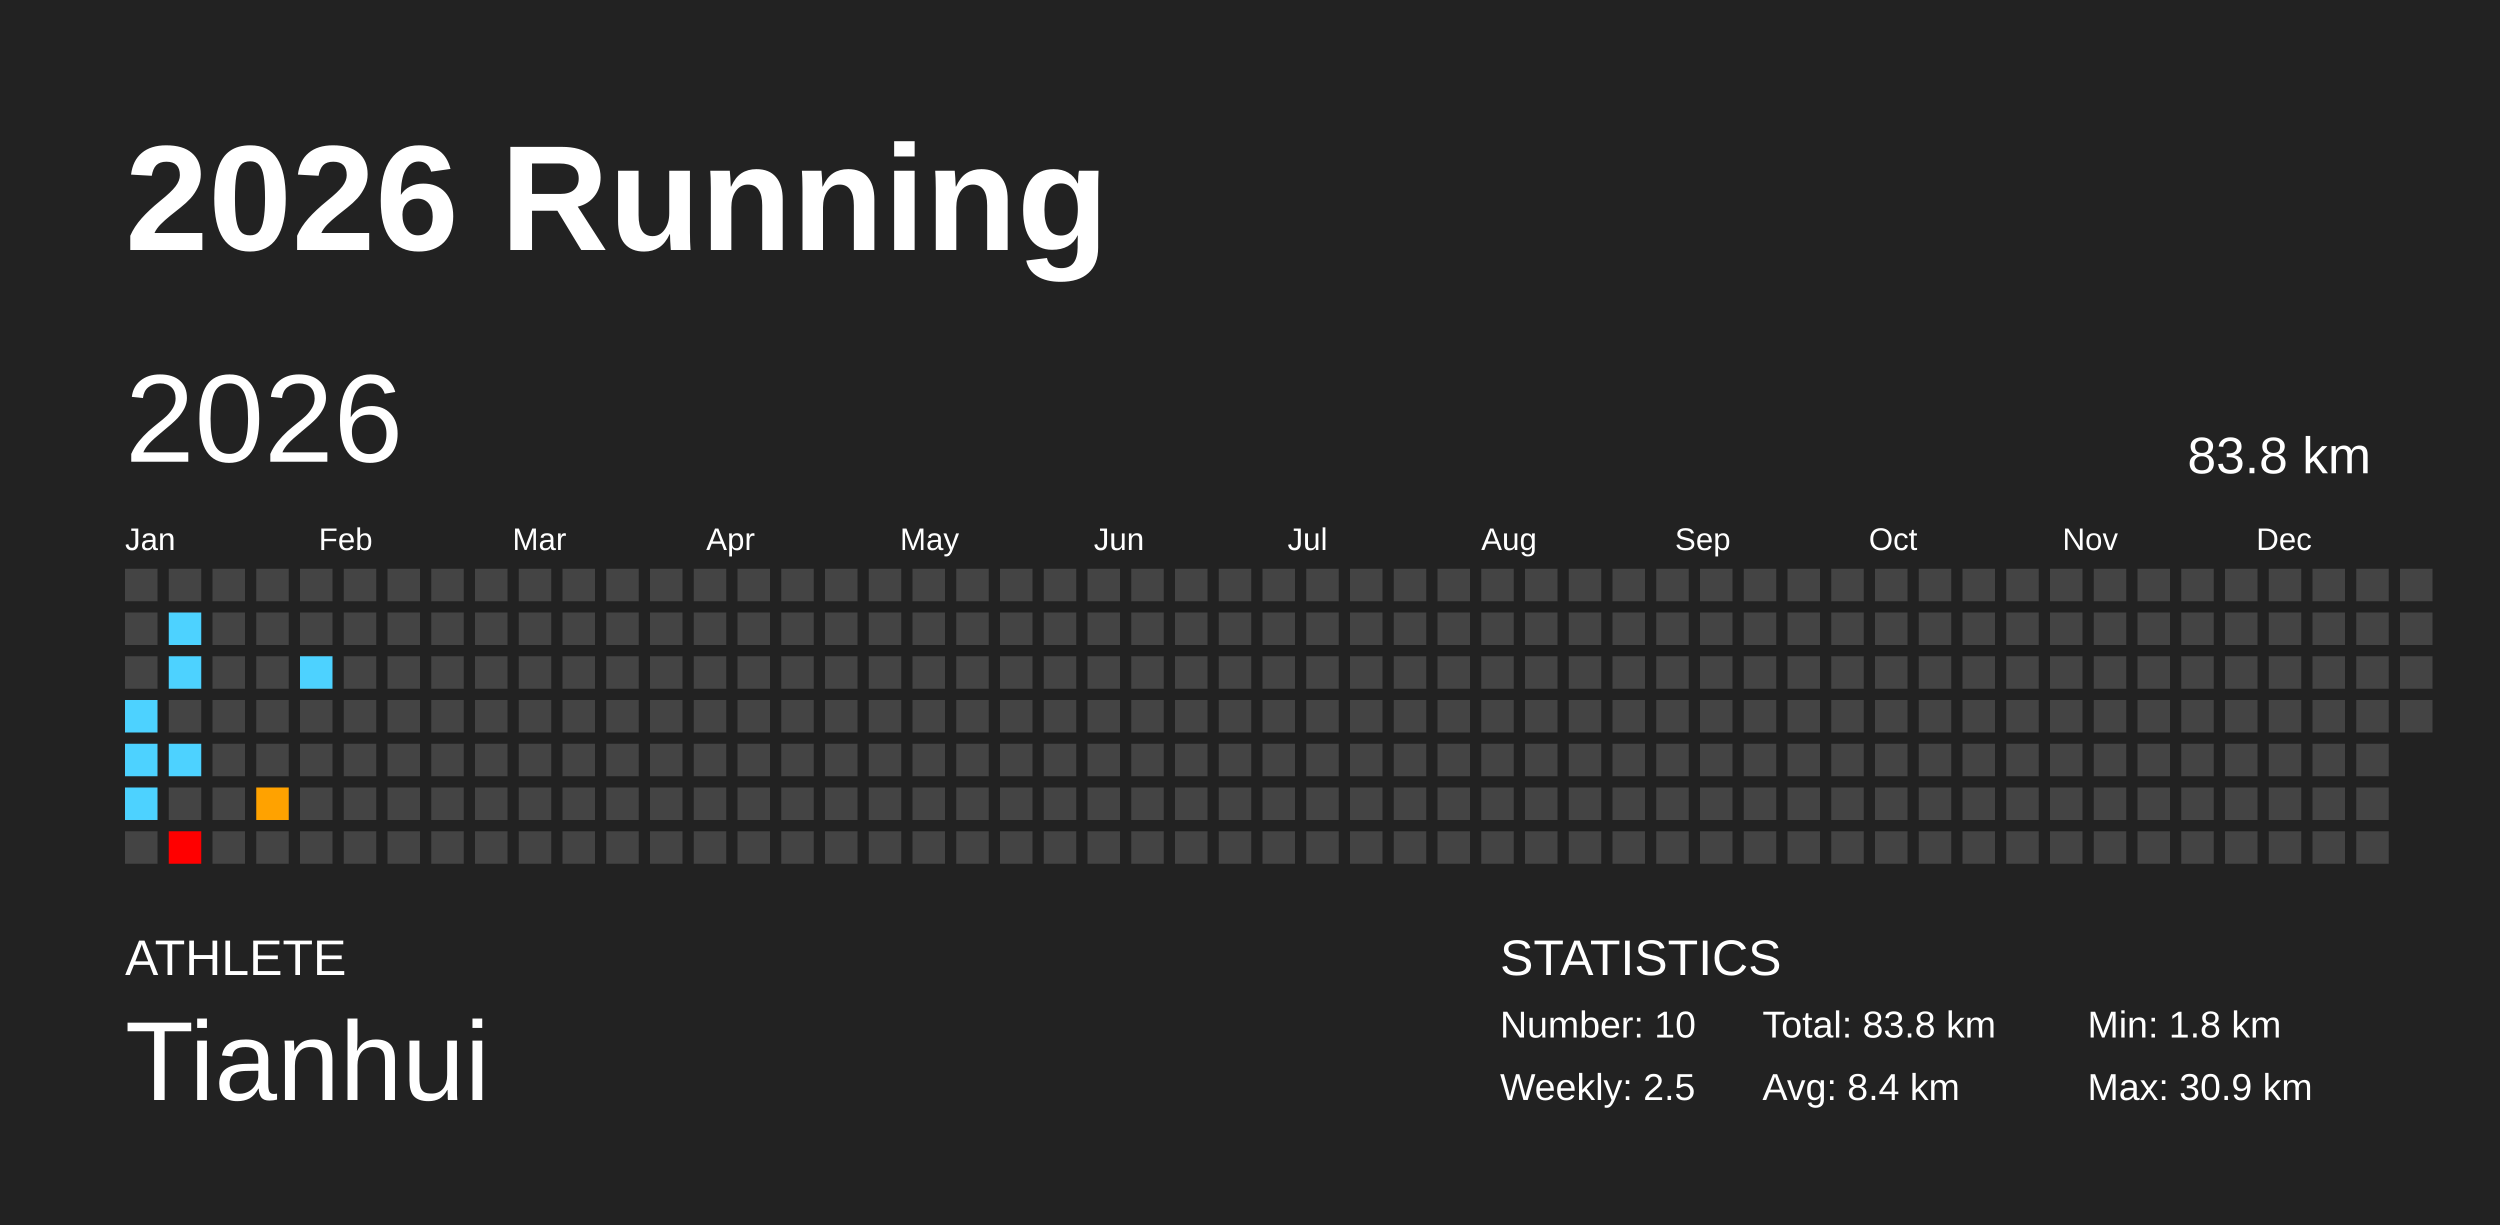
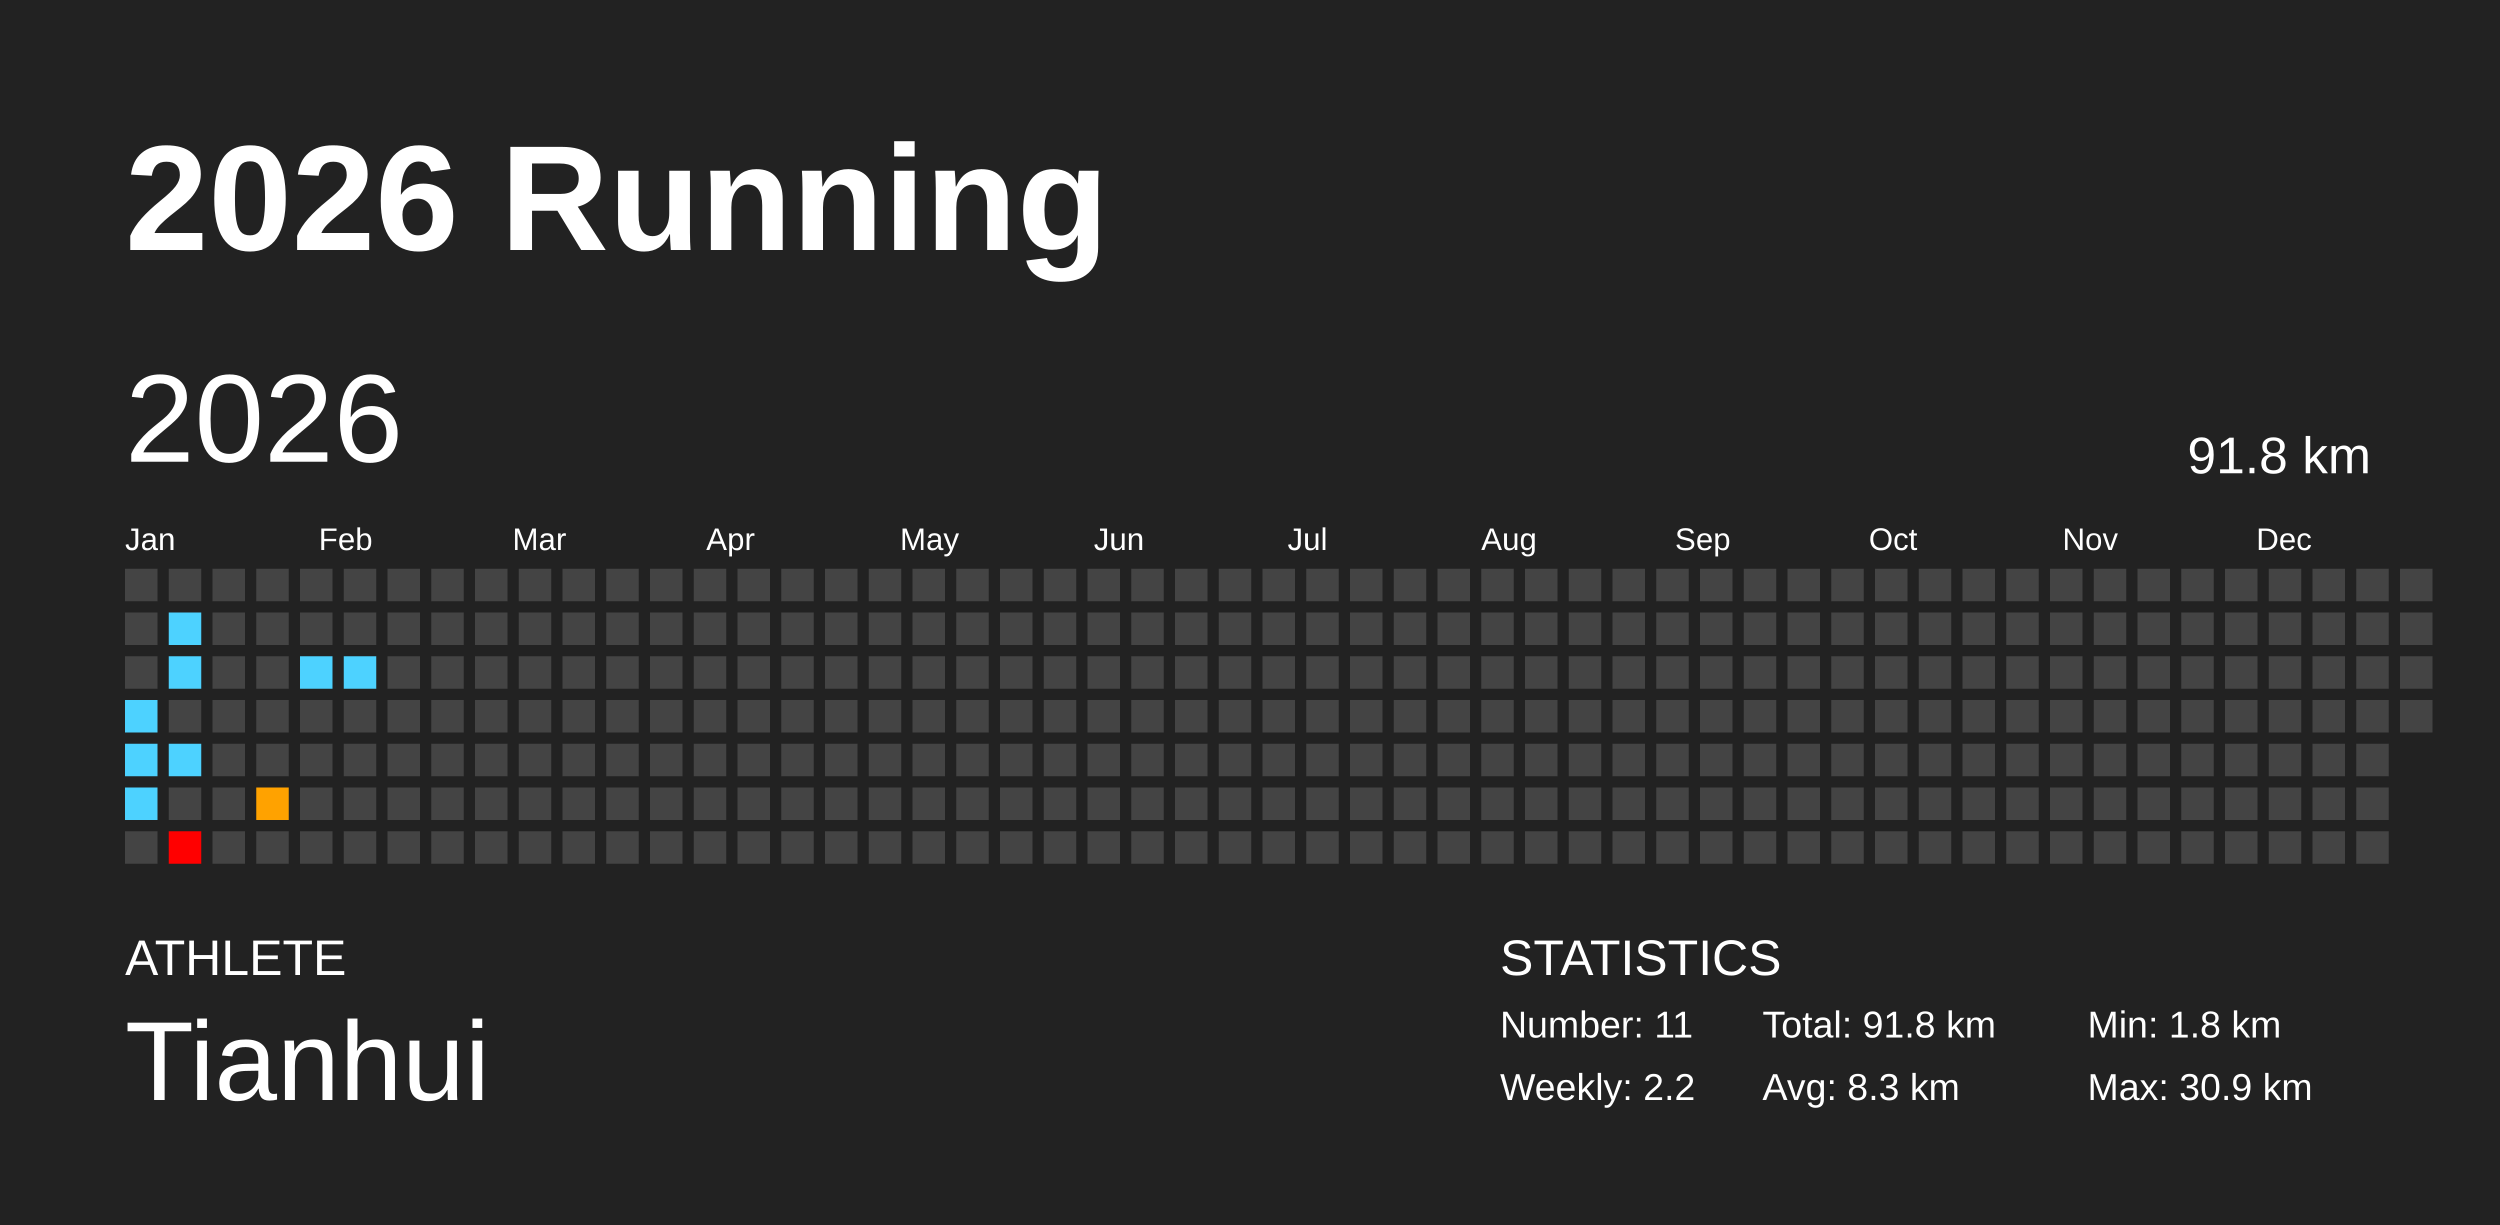
<svg xmlns="http://www.w3.org/2000/svg" baseProfile="full" height="98mm" version="1.1" viewBox="0,0,200,98" width="200mm">
  <defs />
  <rect fill="#222222" height="98" width="200" x="0" y="0" />
  <text fill="#FFFFFF" style="font-size:12px; font-family:Arial; font-weight:bold;" x="10" y="20">2026 Running</text>
  <text fill="#FFFFFF" style="font-size:4px; font-family:Arial" x="10" y="78">ATHLETE</text>
  <text fill="#FFFFFF" style="font-size:9px; font-family:Arial" x="10" y="88">Tianhui</text>
  <text fill="#FFFFFF" style="font-size:4px; font-family:Arial" x="120" y="78">STATISTICS</text>
-   <text fill="#FFFFFF" style="font-size:3px; font-family:Arial" x="120" y="83">Number: 10</text>
-   <text fill="#FFFFFF" style="font-size:3px; font-family:Arial" x="120" y="88">Weekly: 2.5</text>
-   <text fill="#FFFFFF" style="font-size:3px; font-family:Arial" x="141" y="83">Total: 83.8 km</text>
-   <text fill="#FFFFFF" style="font-size:3px; font-family:Arial" x="141" y="88">Avg: 8.4 km</text>
+   <text fill="#FFFFFF" style="font-size:3px; font-family:Arial" x="120" y="83">Number: 11</text>
+   <text fill="#FFFFFF" style="font-size:3px; font-family:Arial" x="120" y="88">Weekly: 2.2</text>
+   <text fill="#FFFFFF" style="font-size:3px; font-family:Arial" x="141" y="83">Total: 91.8 km</text>
+   <text fill="#FFFFFF" style="font-size:3px; font-family:Arial" x="141" y="88">Avg: 8.3 km</text>
  <text fill="#FFFFFF" style="font-size:3px; font-family:Arial" x="167" y="83">Min: 1.8 km</text>
  <text fill="#FFFFFF" style="font-size:3px; font-family:Arial" x="167" y="88">Max: 30.9 km</text>
  <text dominant-baseline="hanging" fill="#FFFFFF" style="font-size:10.0px; font-family:Arial;" x="10" y="30">2026</text>
-   <text dominant-baseline="hanging" fill="#FFFFFF" style="font-size:4.125px; font-family:Arial;" x="175" y="35">83.8 km</text>
+   <text dominant-baseline="hanging" fill="#FFFFFF" style="font-size:4.125px; font-family:Arial;" x="175" y="35">91.8 km</text>
  <text fill="#FFFFFF" style="font-size:2.5px; font-family:Arial" x="10.0" y="44">Jan</text>
  <text fill="#FFFFFF" style="font-size:2.5px; font-family:Arial" x="25.5" y="44">Feb</text>
  <text fill="#FFFFFF" style="font-size:2.5px; font-family:Arial" x="41.0" y="44">Mar</text>
  <text fill="#FFFFFF" style="font-size:2.5px; font-family:Arial" x="56.5" y="44">Apr</text>
  <text fill="#FFFFFF" style="font-size:2.5px; font-family:Arial" x="72.0" y="44">May</text>
  <text fill="#FFFFFF" style="font-size:2.5px; font-family:Arial" x="87.5" y="44">Jun</text>
  <text fill="#FFFFFF" style="font-size:2.5px; font-family:Arial" x="103.0" y="44">Jul</text>
  <text fill="#FFFFFF" style="font-size:2.5px; font-family:Arial" x="118.5" y="44">Aug</text>
  <text fill="#FFFFFF" style="font-size:2.5px; font-family:Arial" x="134.0" y="44">Sep</text>
  <text fill="#FFFFFF" style="font-size:2.5px; font-family:Arial" x="149.5" y="44">Oct</text>
  <text fill="#FFFFFF" style="font-size:2.5px; font-family:Arial" x="165.0" y="44">Nov</text>
  <text fill="#FFFFFF" style="font-size:2.5px; font-family:Arial" x="180.5" y="44">Dec</text>
  <rect fill="#444444" height="2.6" width="2.6" x="10.0" y="45.5" />
  <rect fill="#444444" height="2.6" width="2.6" x="10.0" y="49.0" />
  <rect fill="#444444" height="2.6" width="2.6" x="10.0" y="52.5" />
  <rect fill="#4dd2ff" height="2.6" width="2.6" x="10.0" y="56.0" />
  <rect fill="#4dd2ff" height="2.6" width="2.6" x="10.0" y="59.5" />
  <rect fill="#4dd2ff" height="2.6" width="2.6" x="10.0" y="63.0" />
  <rect fill="#444444" height="2.6" width="2.6" x="10.0" y="66.5" />
  <rect fill="#444444" height="2.6" width="2.6" x="13.5" y="45.5" />
  <rect fill="#4dd2ff" height="2.6" width="2.6" x="13.5" y="49.0" />
  <rect fill="#4dd2ff" height="2.6" width="2.6" x="13.5" y="52.5" />
  <rect fill="#444444" height="2.6" width="2.6" x="13.5" y="56.0" />
  <rect fill="#4dd2ff" height="2.6" width="2.6" x="13.5" y="59.5" />
  <rect fill="#444444" height="2.6" width="2.6" x="13.5" y="63.0" />
  <rect fill="red" height="2.6" width="2.6" x="13.5" y="66.5" />
  <rect fill="#444444" height="2.6" width="2.6" x="17.0" y="45.5" />
  <rect fill="#444444" height="2.6" width="2.6" x="17.0" y="49.0" />
  <rect fill="#444444" height="2.6" width="2.6" x="17.0" y="52.5" />
  <rect fill="#444444" height="2.6" width="2.6" x="17.0" y="56.0" />
  <rect fill="#444444" height="2.6" width="2.6" x="17.0" y="59.5" />
  <rect fill="#444444" height="2.6" width="2.6" x="17.0" y="63.0" />
  <rect fill="#444444" height="2.6" width="2.6" x="17.0" y="66.5" />
  <rect fill="#444444" height="2.6" width="2.6" x="20.5" y="45.5" />
  <rect fill="#444444" height="2.6" width="2.6" x="20.5" y="49.0" />
  <rect fill="#444444" height="2.6" width="2.6" x="20.5" y="52.5" />
  <rect fill="#444444" height="2.6" width="2.6" x="20.5" y="56.0" />
  <rect fill="#444444" height="2.6" width="2.6" x="20.5" y="59.5" />
  <rect fill="#ffa200" height="2.6" width="2.6" x="20.5" y="63.0" />
  <rect fill="#444444" height="2.6" width="2.6" x="20.5" y="66.5" />
  <rect fill="#444444" height="2.6" width="2.6" x="24.0" y="45.5" />
  <rect fill="#444444" height="2.6" width="2.6" x="24.0" y="49.0" />
  <rect fill="#4dd2ff" height="2.6" width="2.6" x="24.0" y="52.5" />
  <rect fill="#444444" height="2.6" width="2.6" x="24.0" y="56.0" />
  <rect fill="#444444" height="2.6" width="2.6" x="24.0" y="59.5" />
  <rect fill="#444444" height="2.6" width="2.6" x="24.0" y="63.0" />
  <rect fill="#444444" height="2.6" width="2.6" x="24.0" y="66.5" />
  <rect fill="#444444" height="2.6" width="2.6" x="27.5" y="45.5" />
  <rect fill="#444444" height="2.6" width="2.6" x="27.5" y="49.0" />
-   <rect fill="#444444" height="2.6" width="2.6" x="27.5" y="52.5" />
+   <rect fill="#4dd2ff" height="2.6" width="2.6" x="27.5" y="52.5" />
  <rect fill="#444444" height="2.6" width="2.6" x="27.5" y="56.0" />
  <rect fill="#444444" height="2.6" width="2.6" x="27.5" y="59.5" />
  <rect fill="#444444" height="2.6" width="2.6" x="27.5" y="63.0" />
  <rect fill="#444444" height="2.6" width="2.6" x="27.5" y="66.5" />
  <rect fill="#444444" height="2.6" width="2.6" x="31.0" y="45.5" />
  <rect fill="#444444" height="2.6" width="2.6" x="31.0" y="49.0" />
  <rect fill="#444444" height="2.6" width="2.6" x="31.0" y="52.5" />
  <rect fill="#444444" height="2.6" width="2.6" x="31.0" y="56.0" />
  <rect fill="#444444" height="2.6" width="2.6" x="31.0" y="59.5" />
  <rect fill="#444444" height="2.6" width="2.6" x="31.0" y="63.0" />
  <rect fill="#444444" height="2.6" width="2.6" x="31.0" y="66.5" />
  <rect fill="#444444" height="2.6" width="2.6" x="34.5" y="45.5" />
  <rect fill="#444444" height="2.6" width="2.6" x="34.5" y="49.0" />
  <rect fill="#444444" height="2.6" width="2.6" x="34.5" y="52.5" />
  <rect fill="#444444" height="2.6" width="2.6" x="34.5" y="56.0" />
  <rect fill="#444444" height="2.6" width="2.6" x="34.5" y="59.5" />
  <rect fill="#444444" height="2.6" width="2.6" x="34.5" y="63.0" />
  <rect fill="#444444" height="2.6" width="2.6" x="34.5" y="66.5" />
  <rect fill="#444444" height="2.6" width="2.6" x="38.0" y="45.5" />
  <rect fill="#444444" height="2.6" width="2.6" x="38.0" y="49.0" />
  <rect fill="#444444" height="2.6" width="2.6" x="38.0" y="52.5" />
  <rect fill="#444444" height="2.6" width="2.6" x="38.0" y="56.0" />
  <rect fill="#444444" height="2.6" width="2.6" x="38.0" y="59.5" />
  <rect fill="#444444" height="2.6" width="2.6" x="38.0" y="63.0" />
  <rect fill="#444444" height="2.6" width="2.6" x="38.0" y="66.5" />
  <rect fill="#444444" height="2.6" width="2.6" x="41.5" y="45.5" />
  <rect fill="#444444" height="2.6" width="2.6" x="41.5" y="49.0" />
  <rect fill="#444444" height="2.6" width="2.6" x="41.5" y="52.5" />
  <rect fill="#444444" height="2.6" width="2.6" x="41.5" y="56.0" />
  <rect fill="#444444" height="2.6" width="2.6" x="41.5" y="59.5" />
  <rect fill="#444444" height="2.6" width="2.6" x="41.5" y="63.0" />
  <rect fill="#444444" height="2.6" width="2.6" x="41.5" y="66.5" />
  <rect fill="#444444" height="2.6" width="2.6" x="45.0" y="45.5" />
  <rect fill="#444444" height="2.6" width="2.6" x="45.0" y="49.0" />
  <rect fill="#444444" height="2.6" width="2.6" x="45.0" y="52.5" />
  <rect fill="#444444" height="2.6" width="2.6" x="45.0" y="56.0" />
  <rect fill="#444444" height="2.6" width="2.6" x="45.0" y="59.5" />
  <rect fill="#444444" height="2.6" width="2.6" x="45.0" y="63.0" />
  <rect fill="#444444" height="2.6" width="2.6" x="45.0" y="66.5" />
  <rect fill="#444444" height="2.6" width="2.6" x="48.5" y="45.5" />
  <rect fill="#444444" height="2.6" width="2.6" x="48.5" y="49.0" />
  <rect fill="#444444" height="2.6" width="2.6" x="48.5" y="52.5" />
  <rect fill="#444444" height="2.6" width="2.6" x="48.5" y="56.0" />
  <rect fill="#444444" height="2.6" width="2.6" x="48.5" y="59.5" />
  <rect fill="#444444" height="2.6" width="2.6" x="48.5" y="63.0" />
  <rect fill="#444444" height="2.6" width="2.6" x="48.5" y="66.5" />
  <rect fill="#444444" height="2.6" width="2.6" x="52.0" y="45.5" />
  <rect fill="#444444" height="2.6" width="2.6" x="52.0" y="49.0" />
  <rect fill="#444444" height="2.6" width="2.6" x="52.0" y="52.5" />
  <rect fill="#444444" height="2.6" width="2.6" x="52.0" y="56.0" />
  <rect fill="#444444" height="2.6" width="2.6" x="52.0" y="59.5" />
  <rect fill="#444444" height="2.6" width="2.6" x="52.0" y="63.0" />
  <rect fill="#444444" height="2.6" width="2.6" x="52.0" y="66.5" />
  <rect fill="#444444" height="2.6" width="2.6" x="55.5" y="45.5" />
  <rect fill="#444444" height="2.6" width="2.6" x="55.5" y="49.0" />
  <rect fill="#444444" height="2.6" width="2.6" x="55.5" y="52.5" />
  <rect fill="#444444" height="2.6" width="2.6" x="55.5" y="56.0" />
  <rect fill="#444444" height="2.6" width="2.6" x="55.5" y="59.5" />
  <rect fill="#444444" height="2.6" width="2.6" x="55.5" y="63.0" />
  <rect fill="#444444" height="2.6" width="2.6" x="55.5" y="66.5" />
  <rect fill="#444444" height="2.6" width="2.6" x="59.0" y="45.5" />
  <rect fill="#444444" height="2.6" width="2.6" x="59.0" y="49.0" />
  <rect fill="#444444" height="2.6" width="2.6" x="59.0" y="52.5" />
  <rect fill="#444444" height="2.6" width="2.6" x="59.0" y="56.0" />
  <rect fill="#444444" height="2.6" width="2.6" x="59.0" y="59.5" />
  <rect fill="#444444" height="2.6" width="2.6" x="59.0" y="63.0" />
  <rect fill="#444444" height="2.6" width="2.6" x="59.0" y="66.5" />
  <rect fill="#444444" height="2.6" width="2.6" x="62.5" y="45.5" />
  <rect fill="#444444" height="2.6" width="2.6" x="62.5" y="49.0" />
  <rect fill="#444444" height="2.6" width="2.6" x="62.5" y="52.5" />
  <rect fill="#444444" height="2.6" width="2.6" x="62.5" y="56.0" />
  <rect fill="#444444" height="2.6" width="2.6" x="62.5" y="59.5" />
  <rect fill="#444444" height="2.6" width="2.6" x="62.5" y="63.0" />
  <rect fill="#444444" height="2.6" width="2.6" x="62.5" y="66.5" />
  <rect fill="#444444" height="2.6" width="2.6" x="66.0" y="45.5" />
  <rect fill="#444444" height="2.6" width="2.6" x="66.0" y="49.0" />
  <rect fill="#444444" height="2.6" width="2.6" x="66.0" y="52.5" />
  <rect fill="#444444" height="2.6" width="2.6" x="66.0" y="56.0" />
  <rect fill="#444444" height="2.6" width="2.6" x="66.0" y="59.5" />
  <rect fill="#444444" height="2.6" width="2.6" x="66.0" y="63.0" />
  <rect fill="#444444" height="2.6" width="2.6" x="66.0" y="66.5" />
  <rect fill="#444444" height="2.6" width="2.6" x="69.5" y="45.5" />
  <rect fill="#444444" height="2.6" width="2.6" x="69.5" y="49.0" />
  <rect fill="#444444" height="2.6" width="2.6" x="69.5" y="52.5" />
  <rect fill="#444444" height="2.6" width="2.6" x="69.5" y="56.0" />
  <rect fill="#444444" height="2.6" width="2.6" x="69.5" y="59.5" />
  <rect fill="#444444" height="2.6" width="2.6" x="69.5" y="63.0" />
  <rect fill="#444444" height="2.6" width="2.6" x="69.5" y="66.5" />
  <rect fill="#444444" height="2.6" width="2.6" x="73.0" y="45.5" />
  <rect fill="#444444" height="2.6" width="2.6" x="73.0" y="49.0" />
  <rect fill="#444444" height="2.6" width="2.6" x="73.0" y="52.5" />
  <rect fill="#444444" height="2.6" width="2.6" x="73.0" y="56.0" />
  <rect fill="#444444" height="2.6" width="2.6" x="73.0" y="59.5" />
  <rect fill="#444444" height="2.6" width="2.6" x="73.0" y="63.0" />
  <rect fill="#444444" height="2.6" width="2.6" x="73.0" y="66.5" />
  <rect fill="#444444" height="2.6" width="2.6" x="76.5" y="45.5" />
  <rect fill="#444444" height="2.6" width="2.6" x="76.5" y="49.0" />
  <rect fill="#444444" height="2.6" width="2.6" x="76.5" y="52.5" />
  <rect fill="#444444" height="2.6" width="2.6" x="76.5" y="56.0" />
  <rect fill="#444444" height="2.6" width="2.6" x="76.5" y="59.5" />
  <rect fill="#444444" height="2.6" width="2.6" x="76.5" y="63.0" />
  <rect fill="#444444" height="2.6" width="2.6" x="76.5" y="66.5" />
  <rect fill="#444444" height="2.6" width="2.6" x="80.0" y="45.5" />
  <rect fill="#444444" height="2.6" width="2.6" x="80.0" y="49.0" />
  <rect fill="#444444" height="2.6" width="2.6" x="80.0" y="52.5" />
  <rect fill="#444444" height="2.6" width="2.6" x="80.0" y="56.0" />
  <rect fill="#444444" height="2.6" width="2.6" x="80.0" y="59.5" />
  <rect fill="#444444" height="2.6" width="2.6" x="80.0" y="63.0" />
  <rect fill="#444444" height="2.6" width="2.6" x="80.0" y="66.5" />
  <rect fill="#444444" height="2.6" width="2.6" x="83.5" y="45.5" />
  <rect fill="#444444" height="2.6" width="2.6" x="83.5" y="49.0" />
  <rect fill="#444444" height="2.6" width="2.6" x="83.5" y="52.5" />
  <rect fill="#444444" height="2.6" width="2.6" x="83.5" y="56.0" />
  <rect fill="#444444" height="2.6" width="2.6" x="83.5" y="59.5" />
  <rect fill="#444444" height="2.6" width="2.6" x="83.5" y="63.0" />
  <rect fill="#444444" height="2.6" width="2.6" x="83.5" y="66.5" />
  <rect fill="#444444" height="2.6" width="2.6" x="87.0" y="45.5" />
  <rect fill="#444444" height="2.6" width="2.6" x="87.0" y="49.0" />
  <rect fill="#444444" height="2.6" width="2.6" x="87.0" y="52.5" />
  <rect fill="#444444" height="2.6" width="2.6" x="87.0" y="56.0" />
  <rect fill="#444444" height="2.6" width="2.6" x="87.0" y="59.5" />
  <rect fill="#444444" height="2.6" width="2.6" x="87.0" y="63.0" />
  <rect fill="#444444" height="2.6" width="2.6" x="87.0" y="66.5" />
  <rect fill="#444444" height="2.6" width="2.6" x="90.5" y="45.5" />
  <rect fill="#444444" height="2.6" width="2.6" x="90.5" y="49.0" />
  <rect fill="#444444" height="2.6" width="2.6" x="90.5" y="52.5" />
  <rect fill="#444444" height="2.6" width="2.6" x="90.5" y="56.0" />
  <rect fill="#444444" height="2.6" width="2.6" x="90.5" y="59.5" />
  <rect fill="#444444" height="2.6" width="2.6" x="90.5" y="63.0" />
  <rect fill="#444444" height="2.6" width="2.6" x="90.5" y="66.5" />
  <rect fill="#444444" height="2.6" width="2.6" x="94.0" y="45.5" />
  <rect fill="#444444" height="2.6" width="2.6" x="94.0" y="49.0" />
  <rect fill="#444444" height="2.6" width="2.6" x="94.0" y="52.5" />
  <rect fill="#444444" height="2.6" width="2.6" x="94.0" y="56.0" />
  <rect fill="#444444" height="2.6" width="2.6" x="94.0" y="59.5" />
  <rect fill="#444444" height="2.6" width="2.6" x="94.0" y="63.0" />
  <rect fill="#444444" height="2.6" width="2.6" x="94.0" y="66.5" />
  <rect fill="#444444" height="2.6" width="2.6" x="97.5" y="45.5" />
  <rect fill="#444444" height="2.6" width="2.6" x="97.5" y="49.0" />
  <rect fill="#444444" height="2.6" width="2.6" x="97.5" y="52.5" />
  <rect fill="#444444" height="2.6" width="2.6" x="97.5" y="56.0" />
  <rect fill="#444444" height="2.6" width="2.6" x="97.5" y="59.5" />
  <rect fill="#444444" height="2.6" width="2.6" x="97.5" y="63.0" />
  <rect fill="#444444" height="2.6" width="2.6" x="97.5" y="66.5" />
  <rect fill="#444444" height="2.6" width="2.6" x="101.0" y="45.5" />
  <rect fill="#444444" height="2.6" width="2.6" x="101.0" y="49.0" />
  <rect fill="#444444" height="2.6" width="2.6" x="101.0" y="52.5" />
  <rect fill="#444444" height="2.6" width="2.6" x="101.0" y="56.0" />
  <rect fill="#444444" height="2.6" width="2.6" x="101.0" y="59.5" />
  <rect fill="#444444" height="2.6" width="2.6" x="101.0" y="63.0" />
  <rect fill="#444444" height="2.6" width="2.6" x="101.0" y="66.5" />
  <rect fill="#444444" height="2.6" width="2.6" x="104.5" y="45.5" />
  <rect fill="#444444" height="2.6" width="2.6" x="104.5" y="49.0" />
  <rect fill="#444444" height="2.6" width="2.6" x="104.5" y="52.5" />
  <rect fill="#444444" height="2.6" width="2.6" x="104.5" y="56.0" />
  <rect fill="#444444" height="2.6" width="2.6" x="104.5" y="59.5" />
  <rect fill="#444444" height="2.6" width="2.6" x="104.5" y="63.0" />
  <rect fill="#444444" height="2.6" width="2.6" x="104.5" y="66.5" />
  <rect fill="#444444" height="2.6" width="2.6" x="108.0" y="45.5" />
  <rect fill="#444444" height="2.6" width="2.6" x="108.0" y="49.0" />
  <rect fill="#444444" height="2.6" width="2.6" x="108.0" y="52.5" />
  <rect fill="#444444" height="2.6" width="2.6" x="108.0" y="56.0" />
  <rect fill="#444444" height="2.6" width="2.6" x="108.0" y="59.5" />
  <rect fill="#444444" height="2.6" width="2.6" x="108.0" y="63.0" />
  <rect fill="#444444" height="2.6" width="2.6" x="108.0" y="66.5" />
  <rect fill="#444444" height="2.6" width="2.6" x="111.5" y="45.5" />
  <rect fill="#444444" height="2.6" width="2.6" x="111.5" y="49.0" />
  <rect fill="#444444" height="2.6" width="2.6" x="111.5" y="52.5" />
  <rect fill="#444444" height="2.6" width="2.6" x="111.5" y="56.0" />
  <rect fill="#444444" height="2.6" width="2.6" x="111.5" y="59.5" />
  <rect fill="#444444" height="2.6" width="2.6" x="111.5" y="63.0" />
  <rect fill="#444444" height="2.6" width="2.6" x="111.5" y="66.5" />
  <rect fill="#444444" height="2.6" width="2.6" x="115.0" y="45.5" />
  <rect fill="#444444" height="2.6" width="2.6" x="115.0" y="49.0" />
  <rect fill="#444444" height="2.6" width="2.6" x="115.0" y="52.5" />
  <rect fill="#444444" height="2.6" width="2.6" x="115.0" y="56.0" />
  <rect fill="#444444" height="2.6" width="2.6" x="115.0" y="59.5" />
  <rect fill="#444444" height="2.6" width="2.6" x="115.0" y="63.0" />
  <rect fill="#444444" height="2.6" width="2.6" x="115.0" y="66.5" />
  <rect fill="#444444" height="2.6" width="2.6" x="118.5" y="45.5" />
  <rect fill="#444444" height="2.6" width="2.6" x="118.5" y="49.0" />
  <rect fill="#444444" height="2.6" width="2.6" x="118.5" y="52.5" />
  <rect fill="#444444" height="2.6" width="2.6" x="118.5" y="56.0" />
  <rect fill="#444444" height="2.6" width="2.6" x="118.5" y="59.5" />
  <rect fill="#444444" height="2.6" width="2.6" x="118.5" y="63.0" />
  <rect fill="#444444" height="2.6" width="2.6" x="118.5" y="66.5" />
  <rect fill="#444444" height="2.6" width="2.6" x="122.0" y="45.5" />
  <rect fill="#444444" height="2.6" width="2.6" x="122.0" y="49.0" />
  <rect fill="#444444" height="2.6" width="2.6" x="122.0" y="52.5" />
  <rect fill="#444444" height="2.6" width="2.6" x="122.0" y="56.0" />
  <rect fill="#444444" height="2.6" width="2.6" x="122.0" y="59.5" />
  <rect fill="#444444" height="2.6" width="2.6" x="122.0" y="63.0" />
  <rect fill="#444444" height="2.6" width="2.6" x="122.0" y="66.5" />
  <rect fill="#444444" height="2.6" width="2.6" x="125.5" y="45.5" />
  <rect fill="#444444" height="2.6" width="2.6" x="125.5" y="49.0" />
  <rect fill="#444444" height="2.6" width="2.6" x="125.5" y="52.5" />
  <rect fill="#444444" height="2.6" width="2.6" x="125.5" y="56.0" />
  <rect fill="#444444" height="2.6" width="2.6" x="125.5" y="59.5" />
  <rect fill="#444444" height="2.6" width="2.6" x="125.5" y="63.0" />
  <rect fill="#444444" height="2.6" width="2.6" x="125.5" y="66.5" />
  <rect fill="#444444" height="2.6" width="2.6" x="129.0" y="45.5" />
  <rect fill="#444444" height="2.6" width="2.6" x="129.0" y="49.0" />
  <rect fill="#444444" height="2.6" width="2.6" x="129.0" y="52.5" />
  <rect fill="#444444" height="2.6" width="2.6" x="129.0" y="56.0" />
  <rect fill="#444444" height="2.6" width="2.6" x="129.0" y="59.5" />
  <rect fill="#444444" height="2.6" width="2.6" x="129.0" y="63.0" />
  <rect fill="#444444" height="2.6" width="2.6" x="129.0" y="66.5" />
  <rect fill="#444444" height="2.6" width="2.6" x="132.5" y="45.5" />
  <rect fill="#444444" height="2.6" width="2.6" x="132.5" y="49.0" />
  <rect fill="#444444" height="2.6" width="2.6" x="132.5" y="52.5" />
  <rect fill="#444444" height="2.6" width="2.6" x="132.5" y="56.0" />
  <rect fill="#444444" height="2.6" width="2.6" x="132.5" y="59.5" />
  <rect fill="#444444" height="2.6" width="2.6" x="132.5" y="63.0" />
  <rect fill="#444444" height="2.6" width="2.6" x="132.5" y="66.5" />
  <rect fill="#444444" height="2.6" width="2.6" x="136.0" y="45.5" />
  <rect fill="#444444" height="2.6" width="2.6" x="136.0" y="49.0" />
  <rect fill="#444444" height="2.6" width="2.6" x="136.0" y="52.5" />
  <rect fill="#444444" height="2.6" width="2.6" x="136.0" y="56.0" />
  <rect fill="#444444" height="2.6" width="2.6" x="136.0" y="59.5" />
  <rect fill="#444444" height="2.6" width="2.6" x="136.0" y="63.0" />
  <rect fill="#444444" height="2.6" width="2.6" x="136.0" y="66.5" />
  <rect fill="#444444" height="2.6" width="2.6" x="139.5" y="45.5" />
  <rect fill="#444444" height="2.6" width="2.6" x="139.5" y="49.0" />
  <rect fill="#444444" height="2.6" width="2.6" x="139.5" y="52.5" />
  <rect fill="#444444" height="2.6" width="2.6" x="139.5" y="56.0" />
  <rect fill="#444444" height="2.6" width="2.6" x="139.5" y="59.5" />
  <rect fill="#444444" height="2.6" width="2.6" x="139.5" y="63.0" />
  <rect fill="#444444" height="2.6" width="2.6" x="139.5" y="66.5" />
  <rect fill="#444444" height="2.6" width="2.6" x="143.0" y="45.5" />
  <rect fill="#444444" height="2.6" width="2.6" x="143.0" y="49.0" />
  <rect fill="#444444" height="2.6" width="2.6" x="143.0" y="52.5" />
  <rect fill="#444444" height="2.6" width="2.6" x="143.0" y="56.0" />
  <rect fill="#444444" height="2.6" width="2.6" x="143.0" y="59.5" />
  <rect fill="#444444" height="2.6" width="2.6" x="143.0" y="63.0" />
  <rect fill="#444444" height="2.6" width="2.6" x="143.0" y="66.5" />
  <rect fill="#444444" height="2.6" width="2.6" x="146.5" y="45.5" />
  <rect fill="#444444" height="2.6" width="2.6" x="146.5" y="49.0" />
  <rect fill="#444444" height="2.6" width="2.6" x="146.5" y="52.5" />
  <rect fill="#444444" height="2.6" width="2.6" x="146.5" y="56.0" />
  <rect fill="#444444" height="2.6" width="2.6" x="146.5" y="59.5" />
  <rect fill="#444444" height="2.6" width="2.6" x="146.5" y="63.0" />
  <rect fill="#444444" height="2.6" width="2.6" x="146.5" y="66.5" />
  <rect fill="#444444" height="2.6" width="2.6" x="150.0" y="45.5" />
  <rect fill="#444444" height="2.6" width="2.6" x="150.0" y="49.0" />
  <rect fill="#444444" height="2.6" width="2.6" x="150.0" y="52.5" />
  <rect fill="#444444" height="2.6" width="2.6" x="150.0" y="56.0" />
  <rect fill="#444444" height="2.6" width="2.6" x="150.0" y="59.5" />
  <rect fill="#444444" height="2.6" width="2.6" x="150.0" y="63.0" />
  <rect fill="#444444" height="2.6" width="2.6" x="150.0" y="66.5" />
  <rect fill="#444444" height="2.6" width="2.6" x="153.5" y="45.5" />
  <rect fill="#444444" height="2.6" width="2.6" x="153.5" y="49.0" />
  <rect fill="#444444" height="2.6" width="2.6" x="153.5" y="52.5" />
  <rect fill="#444444" height="2.6" width="2.6" x="153.5" y="56.0" />
  <rect fill="#444444" height="2.6" width="2.6" x="153.5" y="59.5" />
  <rect fill="#444444" height="2.6" width="2.6" x="153.5" y="63.0" />
  <rect fill="#444444" height="2.6" width="2.6" x="153.5" y="66.5" />
  <rect fill="#444444" height="2.6" width="2.6" x="157.0" y="45.5" />
  <rect fill="#444444" height="2.6" width="2.6" x="157.0" y="49.0" />
  <rect fill="#444444" height="2.6" width="2.6" x="157.0" y="52.5" />
  <rect fill="#444444" height="2.6" width="2.6" x="157.0" y="56.0" />
  <rect fill="#444444" height="2.6" width="2.6" x="157.0" y="59.5" />
  <rect fill="#444444" height="2.6" width="2.6" x="157.0" y="63.0" />
  <rect fill="#444444" height="2.6" width="2.6" x="157.0" y="66.5" />
  <rect fill="#444444" height="2.6" width="2.6" x="160.5" y="45.5" />
  <rect fill="#444444" height="2.6" width="2.6" x="160.5" y="49.0" />
  <rect fill="#444444" height="2.6" width="2.6" x="160.5" y="52.5" />
  <rect fill="#444444" height="2.6" width="2.6" x="160.5" y="56.0" />
  <rect fill="#444444" height="2.6" width="2.6" x="160.5" y="59.5" />
  <rect fill="#444444" height="2.6" width="2.6" x="160.5" y="63.0" />
  <rect fill="#444444" height="2.6" width="2.6" x="160.5" y="66.5" />
  <rect fill="#444444" height="2.6" width="2.6" x="164.0" y="45.5" />
  <rect fill="#444444" height="2.6" width="2.6" x="164.0" y="49.0" />
  <rect fill="#444444" height="2.6" width="2.6" x="164.0" y="52.5" />
  <rect fill="#444444" height="2.6" width="2.6" x="164.0" y="56.0" />
  <rect fill="#444444" height="2.6" width="2.6" x="164.0" y="59.5" />
  <rect fill="#444444" height="2.6" width="2.6" x="164.0" y="63.0" />
  <rect fill="#444444" height="2.6" width="2.6" x="164.0" y="66.5" />
  <rect fill="#444444" height="2.6" width="2.6" x="167.5" y="45.5" />
  <rect fill="#444444" height="2.6" width="2.6" x="167.5" y="49.0" />
  <rect fill="#444444" height="2.6" width="2.6" x="167.5" y="52.5" />
  <rect fill="#444444" height="2.6" width="2.6" x="167.5" y="56.0" />
  <rect fill="#444444" height="2.6" width="2.6" x="167.5" y="59.5" />
  <rect fill="#444444" height="2.6" width="2.6" x="167.5" y="63.0" />
  <rect fill="#444444" height="2.6" width="2.6" x="167.5" y="66.5" />
  <rect fill="#444444" height="2.6" width="2.6" x="171.0" y="45.5" />
  <rect fill="#444444" height="2.6" width="2.6" x="171.0" y="49.0" />
  <rect fill="#444444" height="2.6" width="2.6" x="171.0" y="52.5" />
  <rect fill="#444444" height="2.6" width="2.6" x="171.0" y="56.0" />
  <rect fill="#444444" height="2.6" width="2.6" x="171.0" y="59.5" />
  <rect fill="#444444" height="2.6" width="2.6" x="171.0" y="63.0" />
  <rect fill="#444444" height="2.6" width="2.6" x="171.0" y="66.5" />
  <rect fill="#444444" height="2.6" width="2.6" x="174.5" y="45.5" />
  <rect fill="#444444" height="2.6" width="2.6" x="174.5" y="49.0" />
  <rect fill="#444444" height="2.6" width="2.6" x="174.5" y="52.5" />
  <rect fill="#444444" height="2.6" width="2.6" x="174.5" y="56.0" />
  <rect fill="#444444" height="2.6" width="2.6" x="174.5" y="59.5" />
  <rect fill="#444444" height="2.6" width="2.6" x="174.5" y="63.0" />
  <rect fill="#444444" height="2.6" width="2.6" x="174.5" y="66.5" />
  <rect fill="#444444" height="2.6" width="2.6" x="178.0" y="45.5" />
  <rect fill="#444444" height="2.6" width="2.6" x="178.0" y="49.0" />
  <rect fill="#444444" height="2.6" width="2.6" x="178.0" y="52.5" />
  <rect fill="#444444" height="2.6" width="2.6" x="178.0" y="56.0" />
  <rect fill="#444444" height="2.6" width="2.6" x="178.0" y="59.5" />
  <rect fill="#444444" height="2.6" width="2.6" x="178.0" y="63.0" />
  <rect fill="#444444" height="2.6" width="2.6" x="178.0" y="66.5" />
  <rect fill="#444444" height="2.6" width="2.6" x="181.5" y="45.5" />
  <rect fill="#444444" height="2.6" width="2.6" x="181.5" y="49.0" />
  <rect fill="#444444" height="2.6" width="2.6" x="181.5" y="52.5" />
  <rect fill="#444444" height="2.6" width="2.6" x="181.5" y="56.0" />
  <rect fill="#444444" height="2.6" width="2.6" x="181.5" y="59.5" />
  <rect fill="#444444" height="2.6" width="2.6" x="181.5" y="63.0" />
  <rect fill="#444444" height="2.6" width="2.6" x="181.5" y="66.5" />
  <rect fill="#444444" height="2.6" width="2.6" x="185.0" y="45.5" />
  <rect fill="#444444" height="2.6" width="2.6" x="185.0" y="49.0" />
  <rect fill="#444444" height="2.6" width="2.6" x="185.0" y="52.5" />
  <rect fill="#444444" height="2.6" width="2.6" x="185.0" y="56.0" />
  <rect fill="#444444" height="2.6" width="2.6" x="185.0" y="59.5" />
  <rect fill="#444444" height="2.6" width="2.6" x="185.0" y="63.0" />
  <rect fill="#444444" height="2.6" width="2.6" x="185.0" y="66.5" />
  <rect fill="#444444" height="2.6" width="2.6" x="188.5" y="45.5" />
  <rect fill="#444444" height="2.6" width="2.6" x="188.5" y="49.0" />
  <rect fill="#444444" height="2.6" width="2.6" x="188.5" y="52.5" />
  <rect fill="#444444" height="2.6" width="2.6" x="188.5" y="56.0" />
  <rect fill="#444444" height="2.6" width="2.6" x="188.5" y="59.5" />
  <rect fill="#444444" height="2.6" width="2.6" x="188.5" y="63.0" />
  <rect fill="#444444" height="2.6" width="2.6" x="188.5" y="66.5" />
  <rect fill="#444444" height="2.6" width="2.6" x="192.0" y="45.5" />
  <rect fill="#444444" height="2.6" width="2.6" x="192.0" y="49.0" />
  <rect fill="#444444" height="2.6" width="2.6" x="192.0" y="52.5" />
  <rect fill="#444444" height="2.6" width="2.6" x="192.0" y="56.0" />
</svg>
